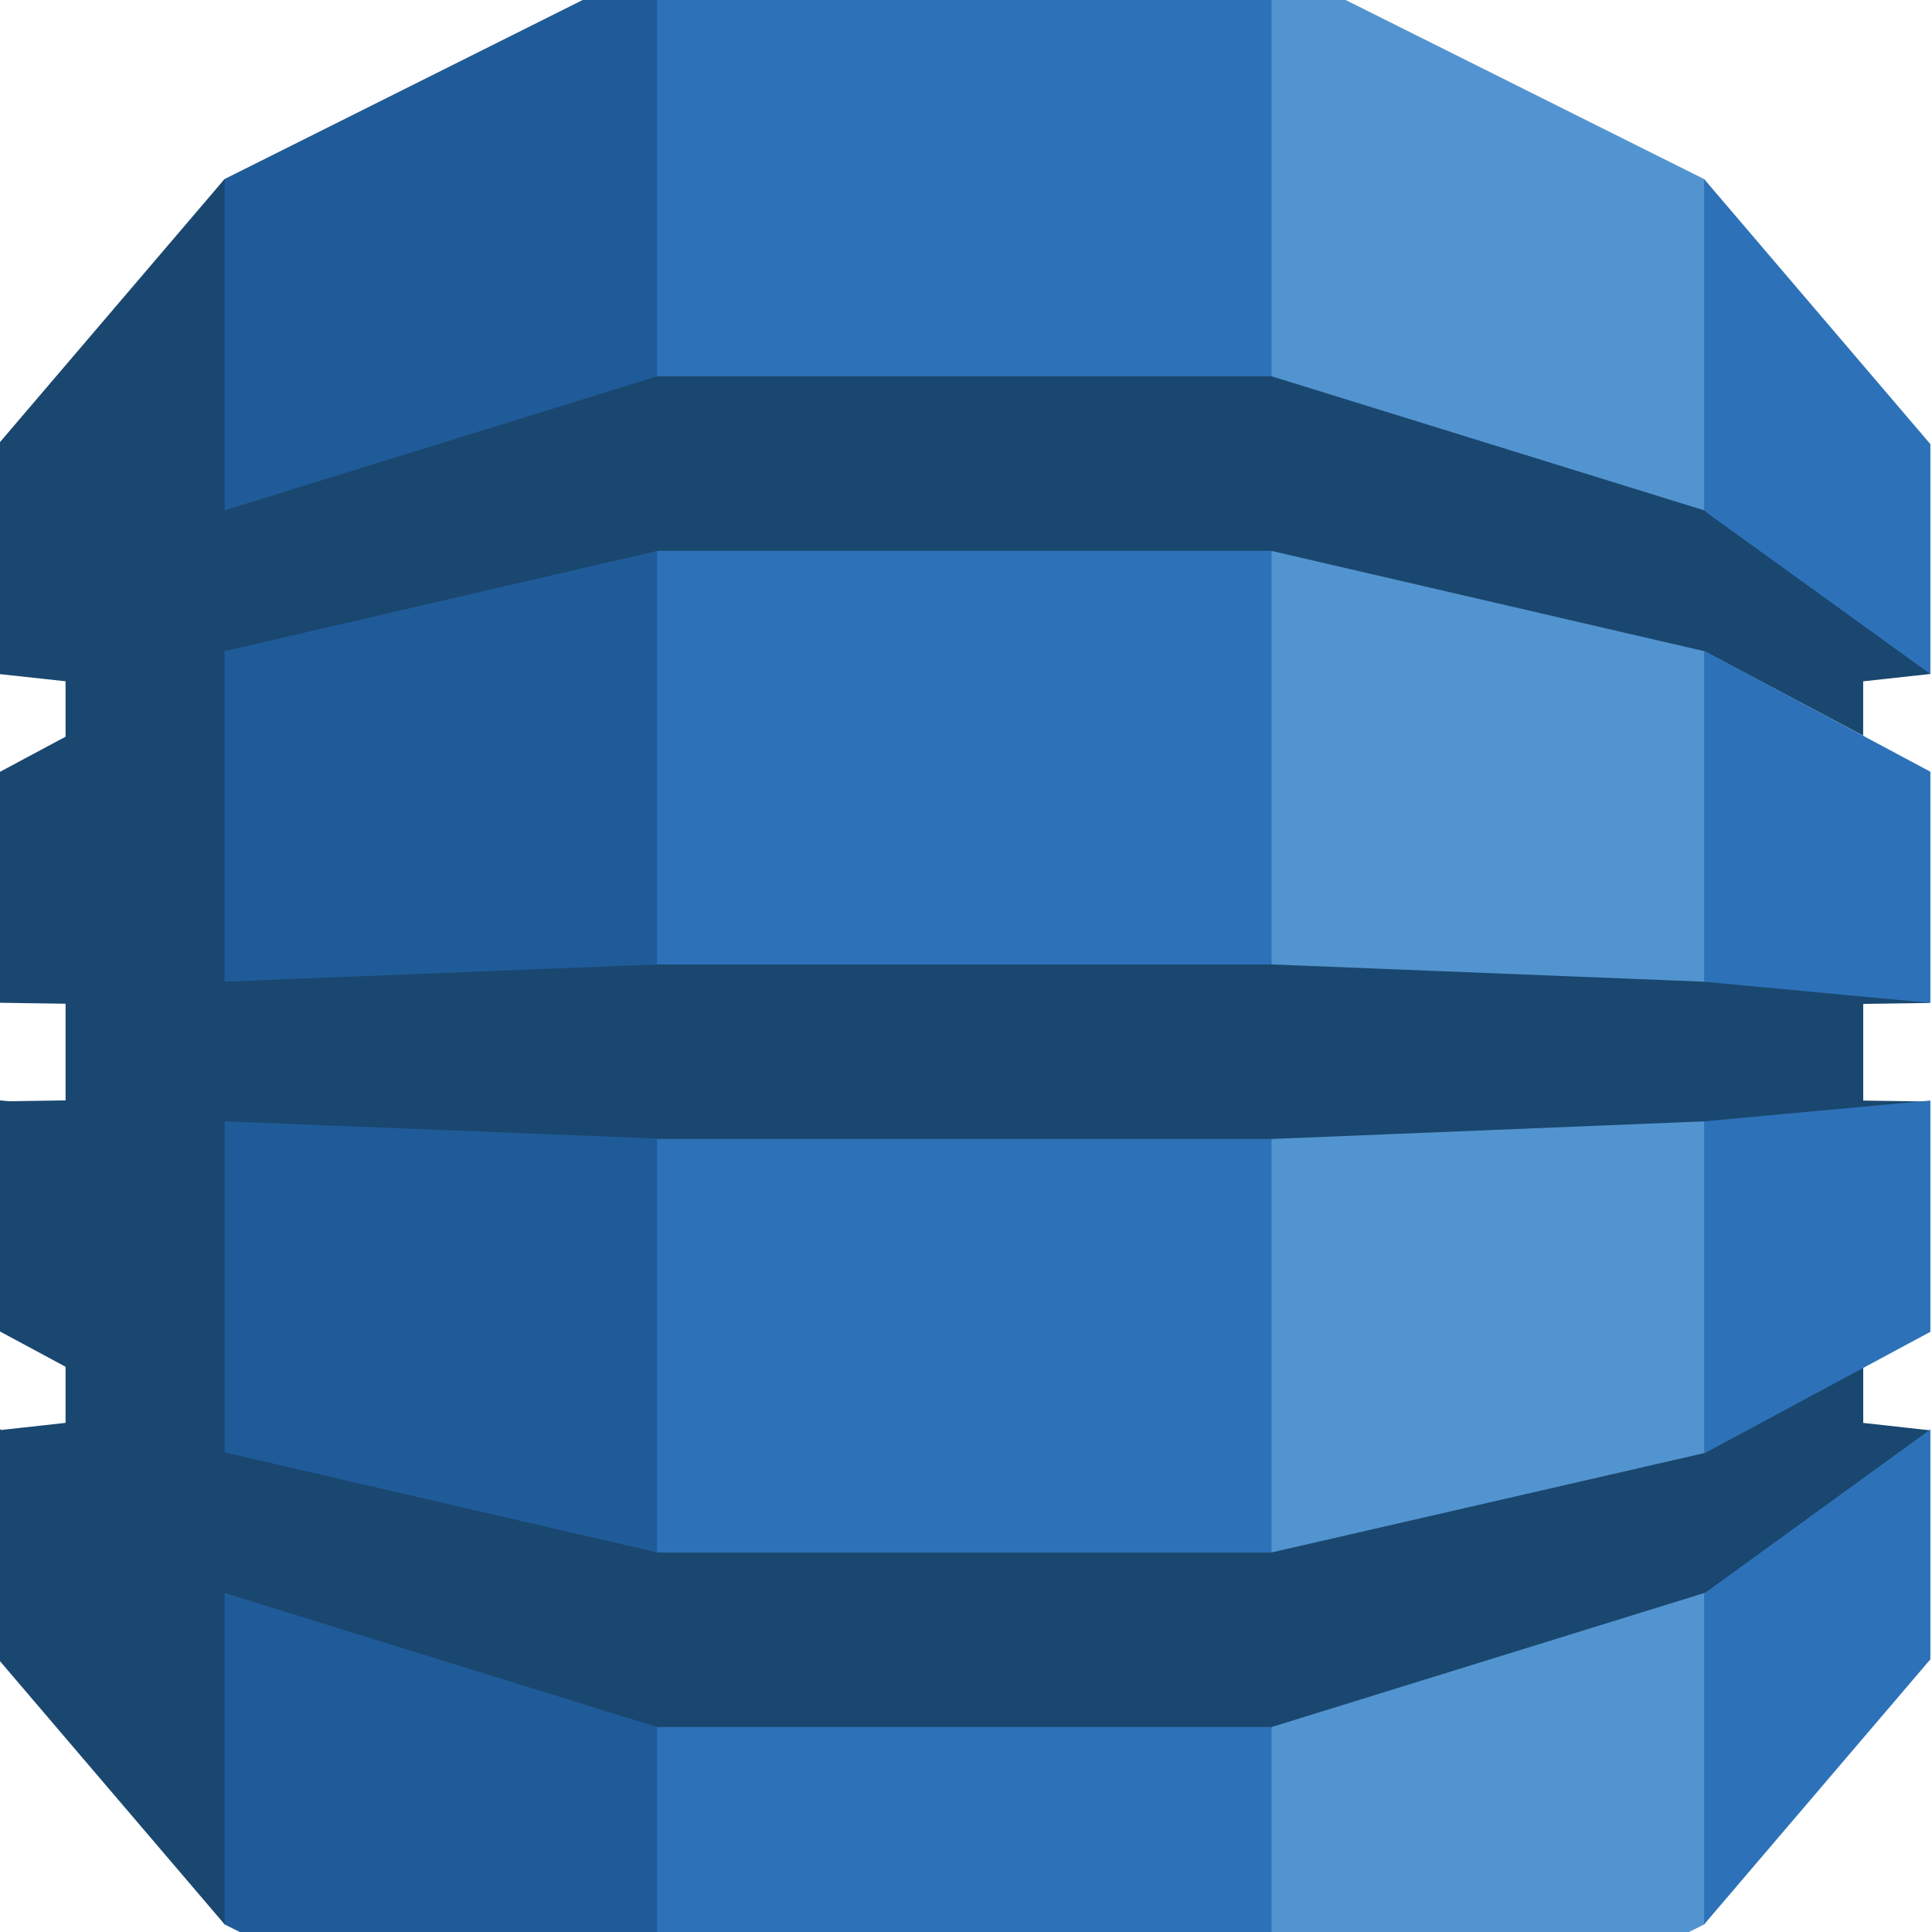
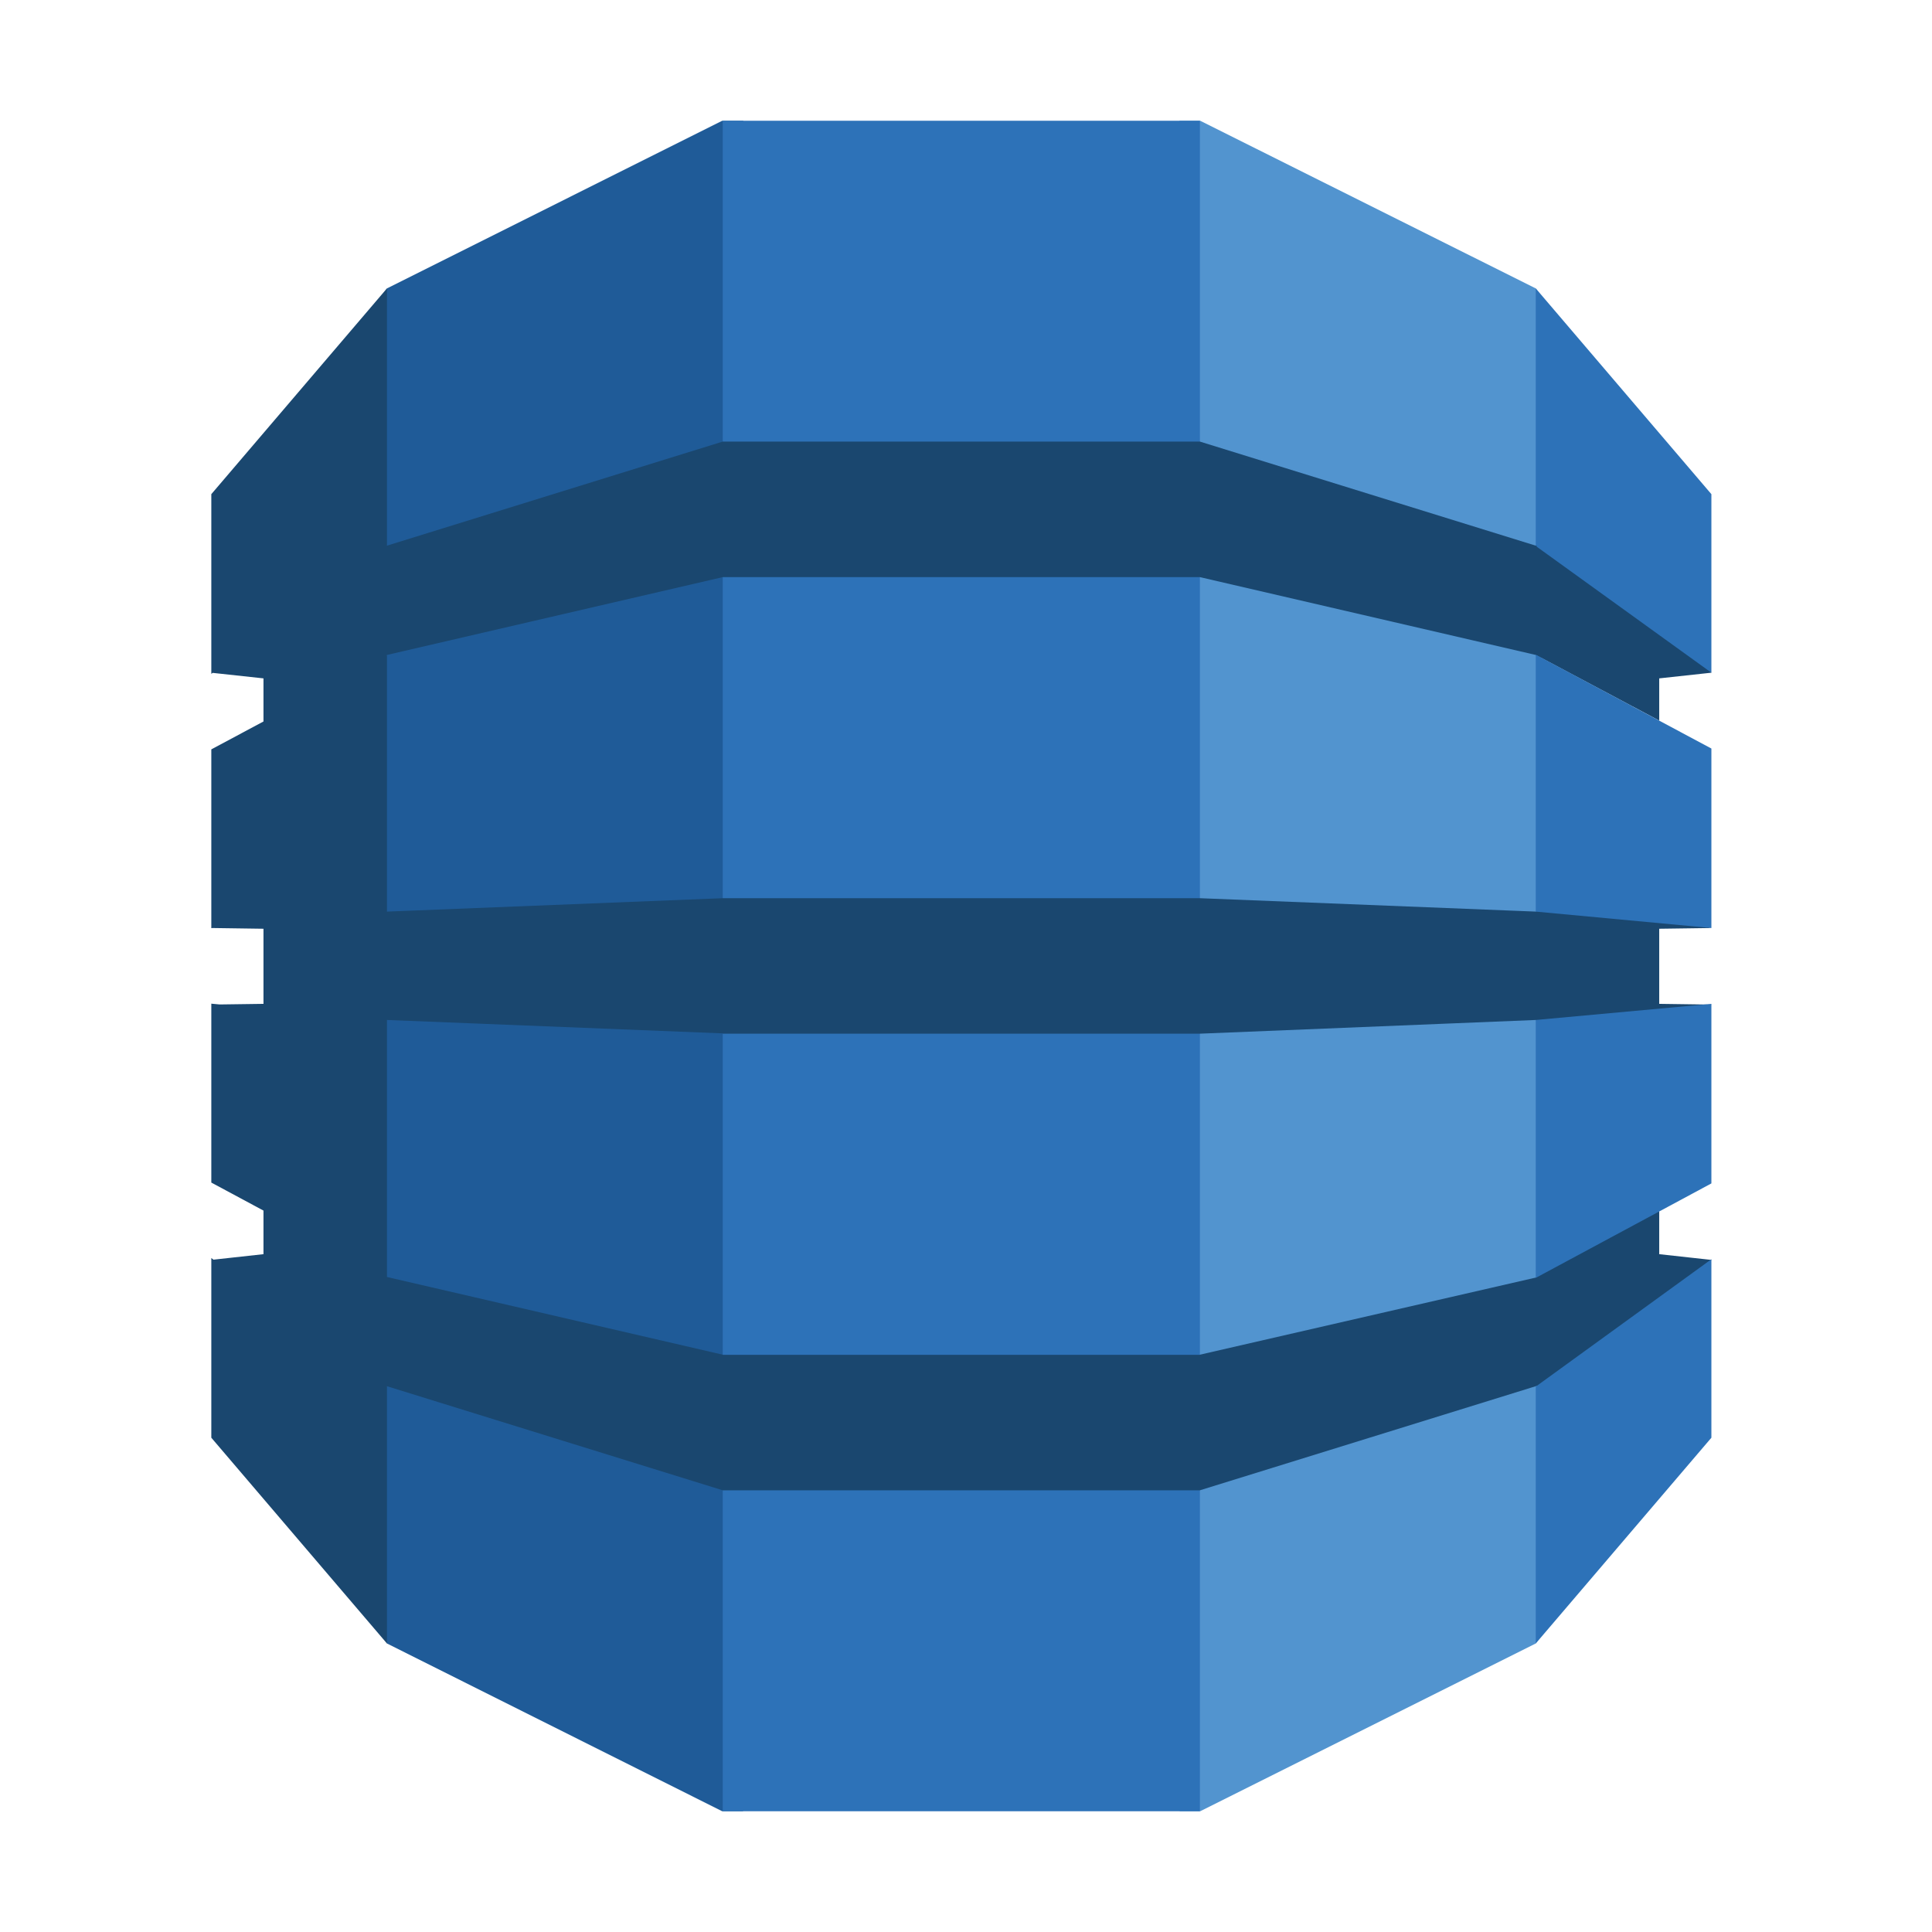
<svg xmlns="http://www.w3.org/2000/svg" width="32" height="32" viewBox="0 0 32 32" fill="none">
  <rect width="32" height="32" fill="white" />
-   <g stroke="null" id="svg_6">
-     <path stroke="null" id="svg_1" fill="#5294CF" d="m20.63,35.453l0.439,0l7.158,-3.579l0.119,-0.168l0,-28.57l-0.119,-0.169l-7.158,-3.576l-0.444,0l0.005,36.063" />
-     <path stroke="null" id="svg_2" fill="#1F5B98" d="m11.316,35.453l-0.445,0l-7.152,-3.579l-0.145,-0.25l-0.074,-28.343l0.219,-0.315l7.152,-3.576l0.45,0l-0.005,36.063" />
-     <path stroke="null" id="svg_3" fill="#2D72B8" d="m10.884,-0.61l10.178,0l0,36.063l-10.178,0l0,-36.063z" />
-     <path stroke="null" id="svg_4" fill="#1A476F" d="m31.973,16.611l-0.242,-0.054l-3.454,-0.322l-0.051,0.025l-7.164,-0.286l-10.179,0l-7.164,0.286l0,-5.463l-0.007,0.004l0.007,-0.016l7.164,-1.66l10.179,0l7.164,1.66l2.634,1.4l0,-0.9l1.113,-0.122l-0.115,-0.225l-3.524,-2.52l-0.107,0.035l-7.164,-2.22l-10.179,0l-7.164,2.22l0,-5.488l-3.747,4.389l0,3.833l0.029,-0.021l1.084,0.118l0,0.918l-1.113,0.596l0,3.814l0.029,-0.003l1.084,0.016l0,1.601l-0.935,0.014l-0.178,-0.017l0,3.816l1.113,0.599l0,0.929l-1.066,0.118l-0.047,-0.035l0,3.833l3.747,4.39l0,-5.488l7.164,2.22l10.179,0l7.185,-2.226l0.096,0.042l3.478,-2.483l0.152,-0.247l-1.113,-0.123l0,-0.91l-0.146,-0.058l-2.38,1.283l-0.086,0.18l-7.185,1.65l0,0.002l-10.179,0l0,-0.002l-7.164,-1.657l0,-5.483l7.164,0.285l0,0.007l10.179,0l7.164,-0.292l0.163,0.075l3.347,-0.288l0.236,-0.115l-1.113,-0.016l0,-1.601l1.113,-0.016" />
-     <path stroke="null" id="svg_5" fill="#2D72B8" d="m28.226,26.386l0,5.488l3.747,-4.39l0,-3.808l-3.725,2.703l-0.022,0.006m0,-2.318l0.022,-0.005l3.725,-2.003l0,-3.831l-3.747,0.345l0,5.495m0.022,-13.277l-0.022,-0.005l0,5.475l3.747,0.35l0,-3.829l-3.725,-1.991m0,-2.315l3.725,2.688l0,-3.808l-3.747,-4.39l0,5.488l0.022,0.007l0,0.014" />
-   </g>
+   <path d="M19.539 30H19.879L25.437 27.221L25.529 27.09V4.908L25.437 4.777L19.879 2H19.535L19.539 30Z" fill="#5294CF" />
+   <path d="M12.307 30H11.962L6.409 27.221L6.296 27.027L6.239 5.021L6.409 4.777L11.962 2H12.311L12.307 30Z" fill="#1F5B98" />
+   <path d="M11.971 2H19.874V30H11.971V2Z" fill="#2D72B8" />
+   <path d="M28.346 15.371L28.158 15.329L25.477 15.079L25.437 15.099L19.874 14.877H11.971L6.409 15.099V10.858L6.403 10.861L6.409 10.848L11.971 9.559H19.874L25.437 10.848L27.482 11.935V11.236L28.346 11.142L28.256 10.967L25.52 9.011L25.437 9.038L19.874 7.314H11.971L6.409 9.038V4.777L3.5 8.185V11.161L3.523 11.145L4.364 11.236V11.95L3.5 12.412V15.373L3.523 15.371L4.364 15.383V16.627L3.638 16.637L3.5 16.624V19.587L4.364 20.051V20.773L3.536 20.864L3.5 20.837V23.813L6.409 27.221V22.96L11.971 24.684H19.874L25.453 22.955L25.527 22.988L28.227 21.06L28.346 20.868L27.482 20.773V20.066L27.368 20.021L25.52 21.017L25.453 21.157L19.874 22.438V22.44H11.971V22.438L6.409 21.151V16.894L11.971 17.116V17.121H19.874L25.437 16.894L25.563 16.952L28.162 16.729L28.346 16.639L27.482 16.627V15.383L28.346 15.371Z" fill="#1A476F" />
+   <path d="M25.437 22.96V27.221L28.346 23.813V20.857L25.453 22.955L25.437 22.96ZM25.437 21.16L25.453 21.157L28.346 19.601V16.627L25.437 16.894V21.16ZM25.453 10.852L25.437 10.848V15.099L28.346 15.371V12.398L25.453 10.852ZM25.453 9.055L28.346 11.142V8.185L25.437 4.777V9.038L25.453 9.044V9.055Z" fill="#2D72B8" />
</svg>
